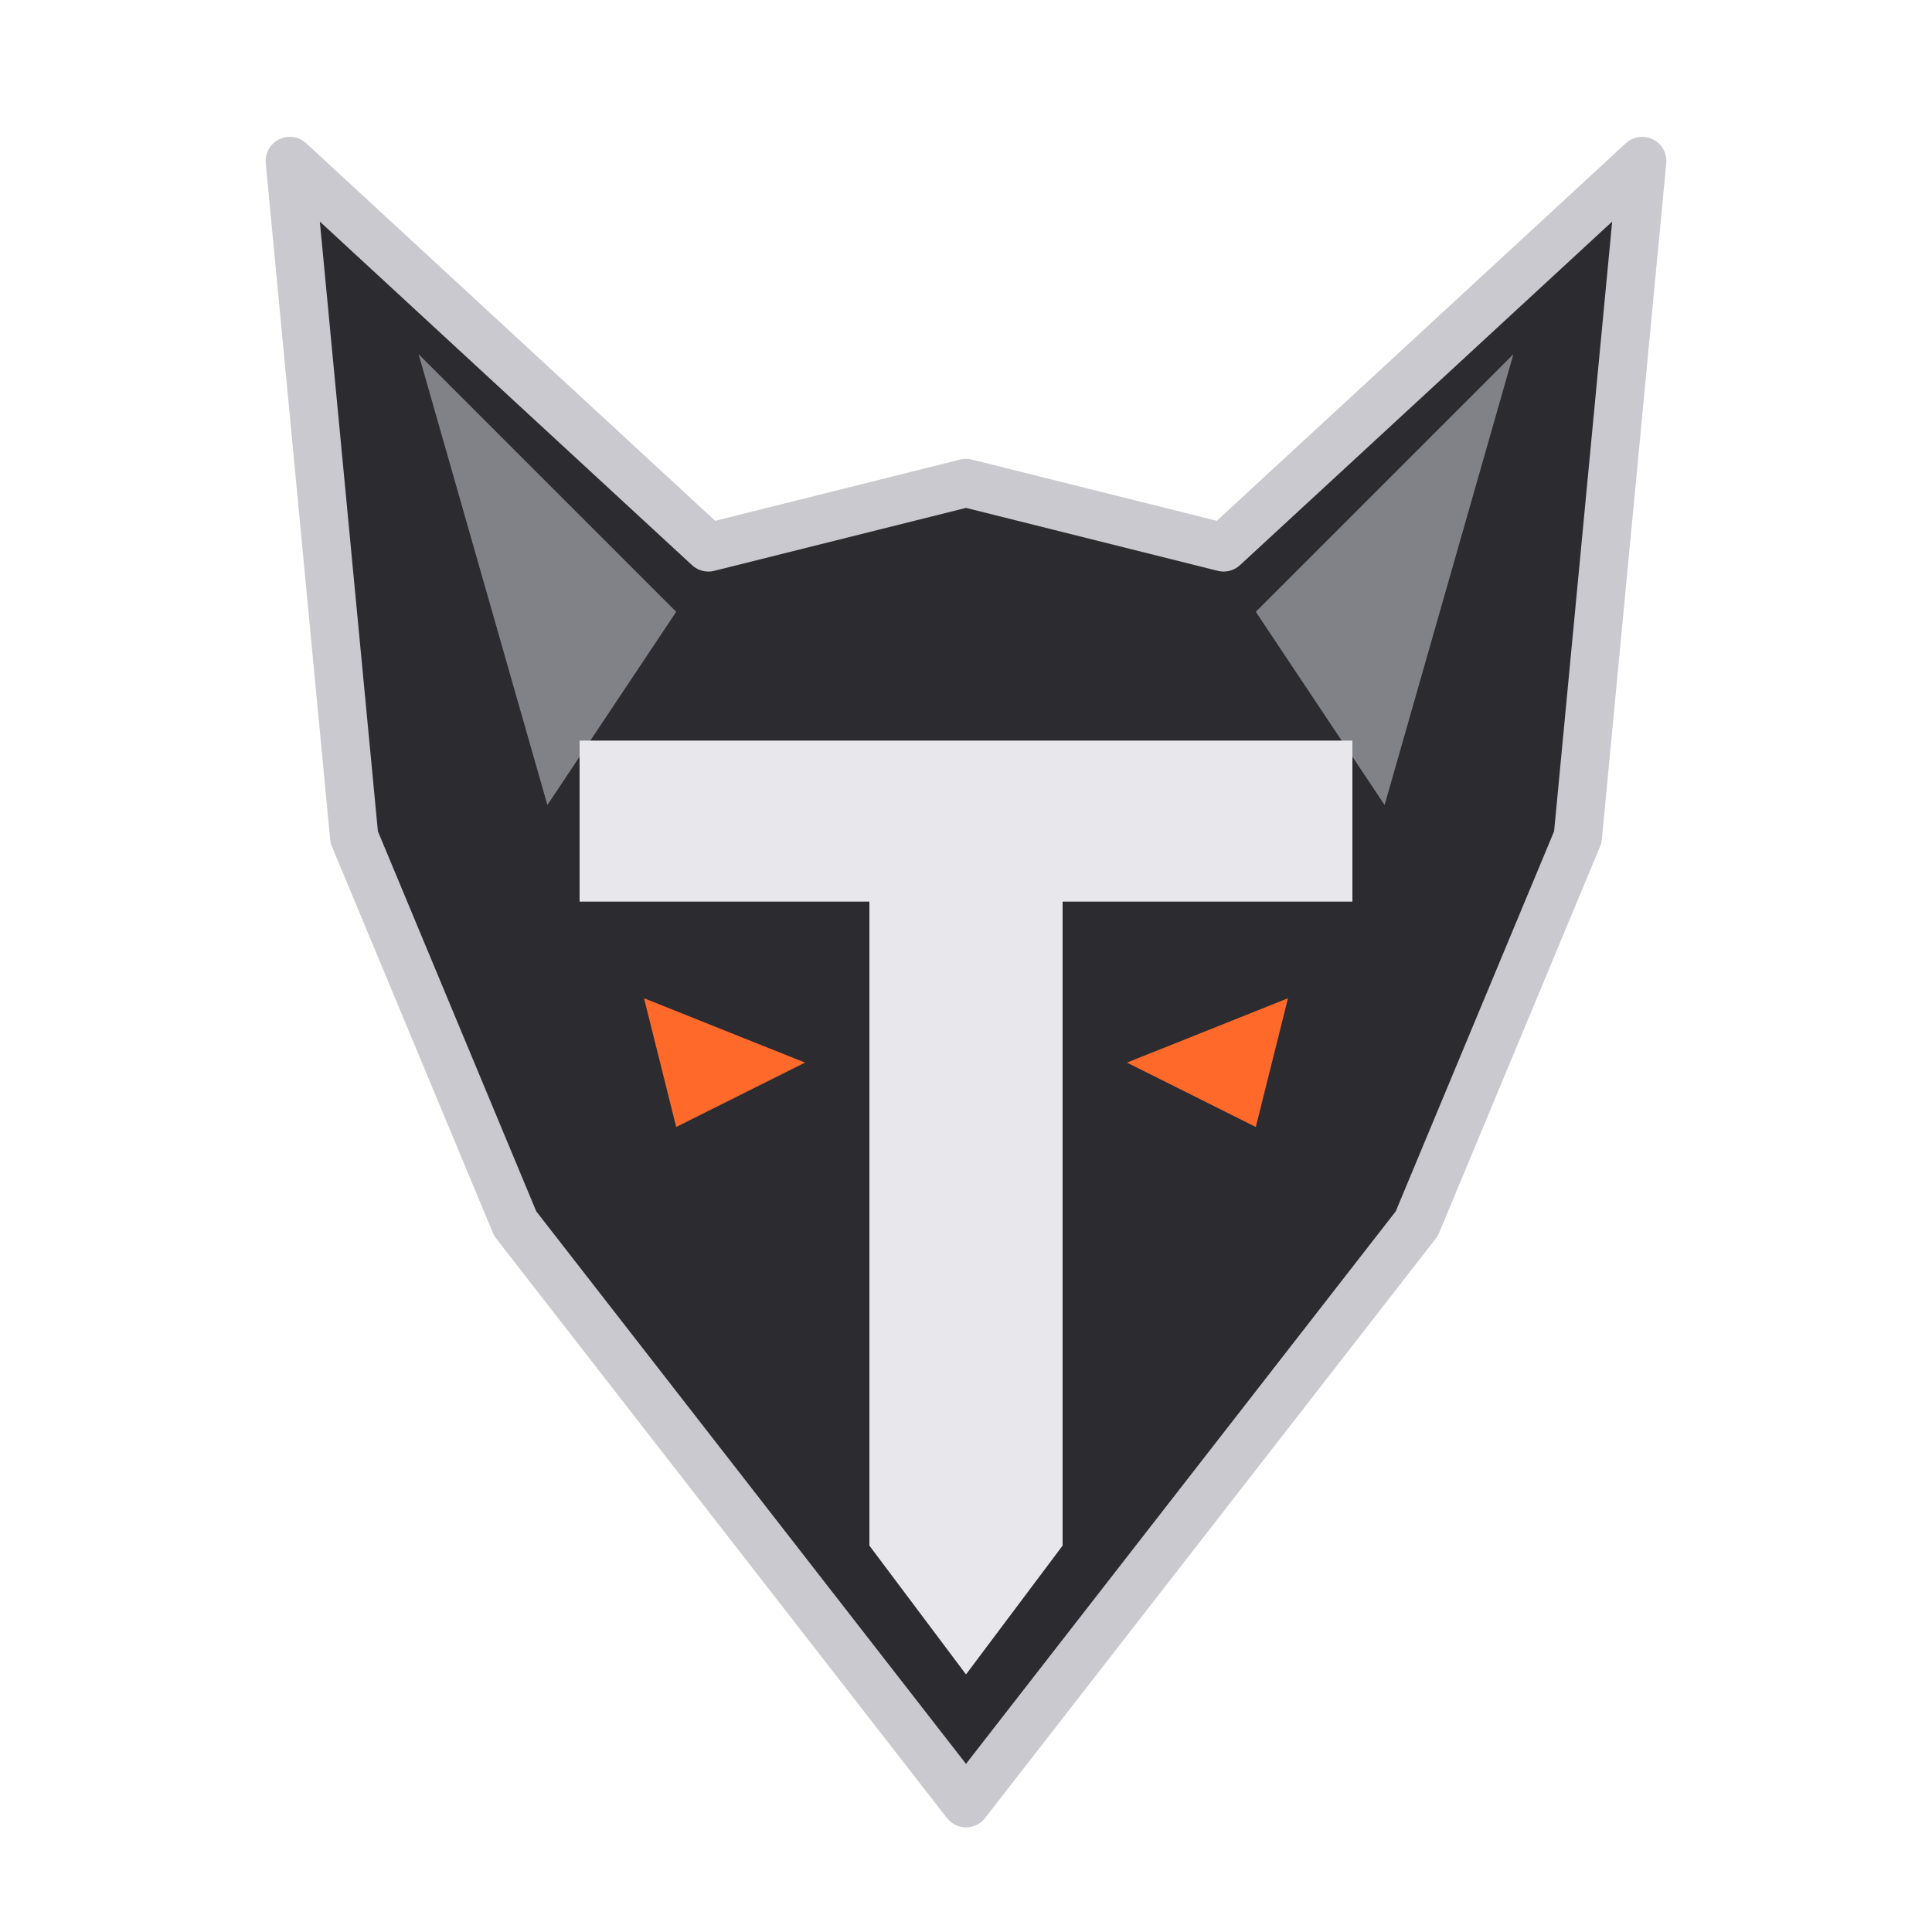
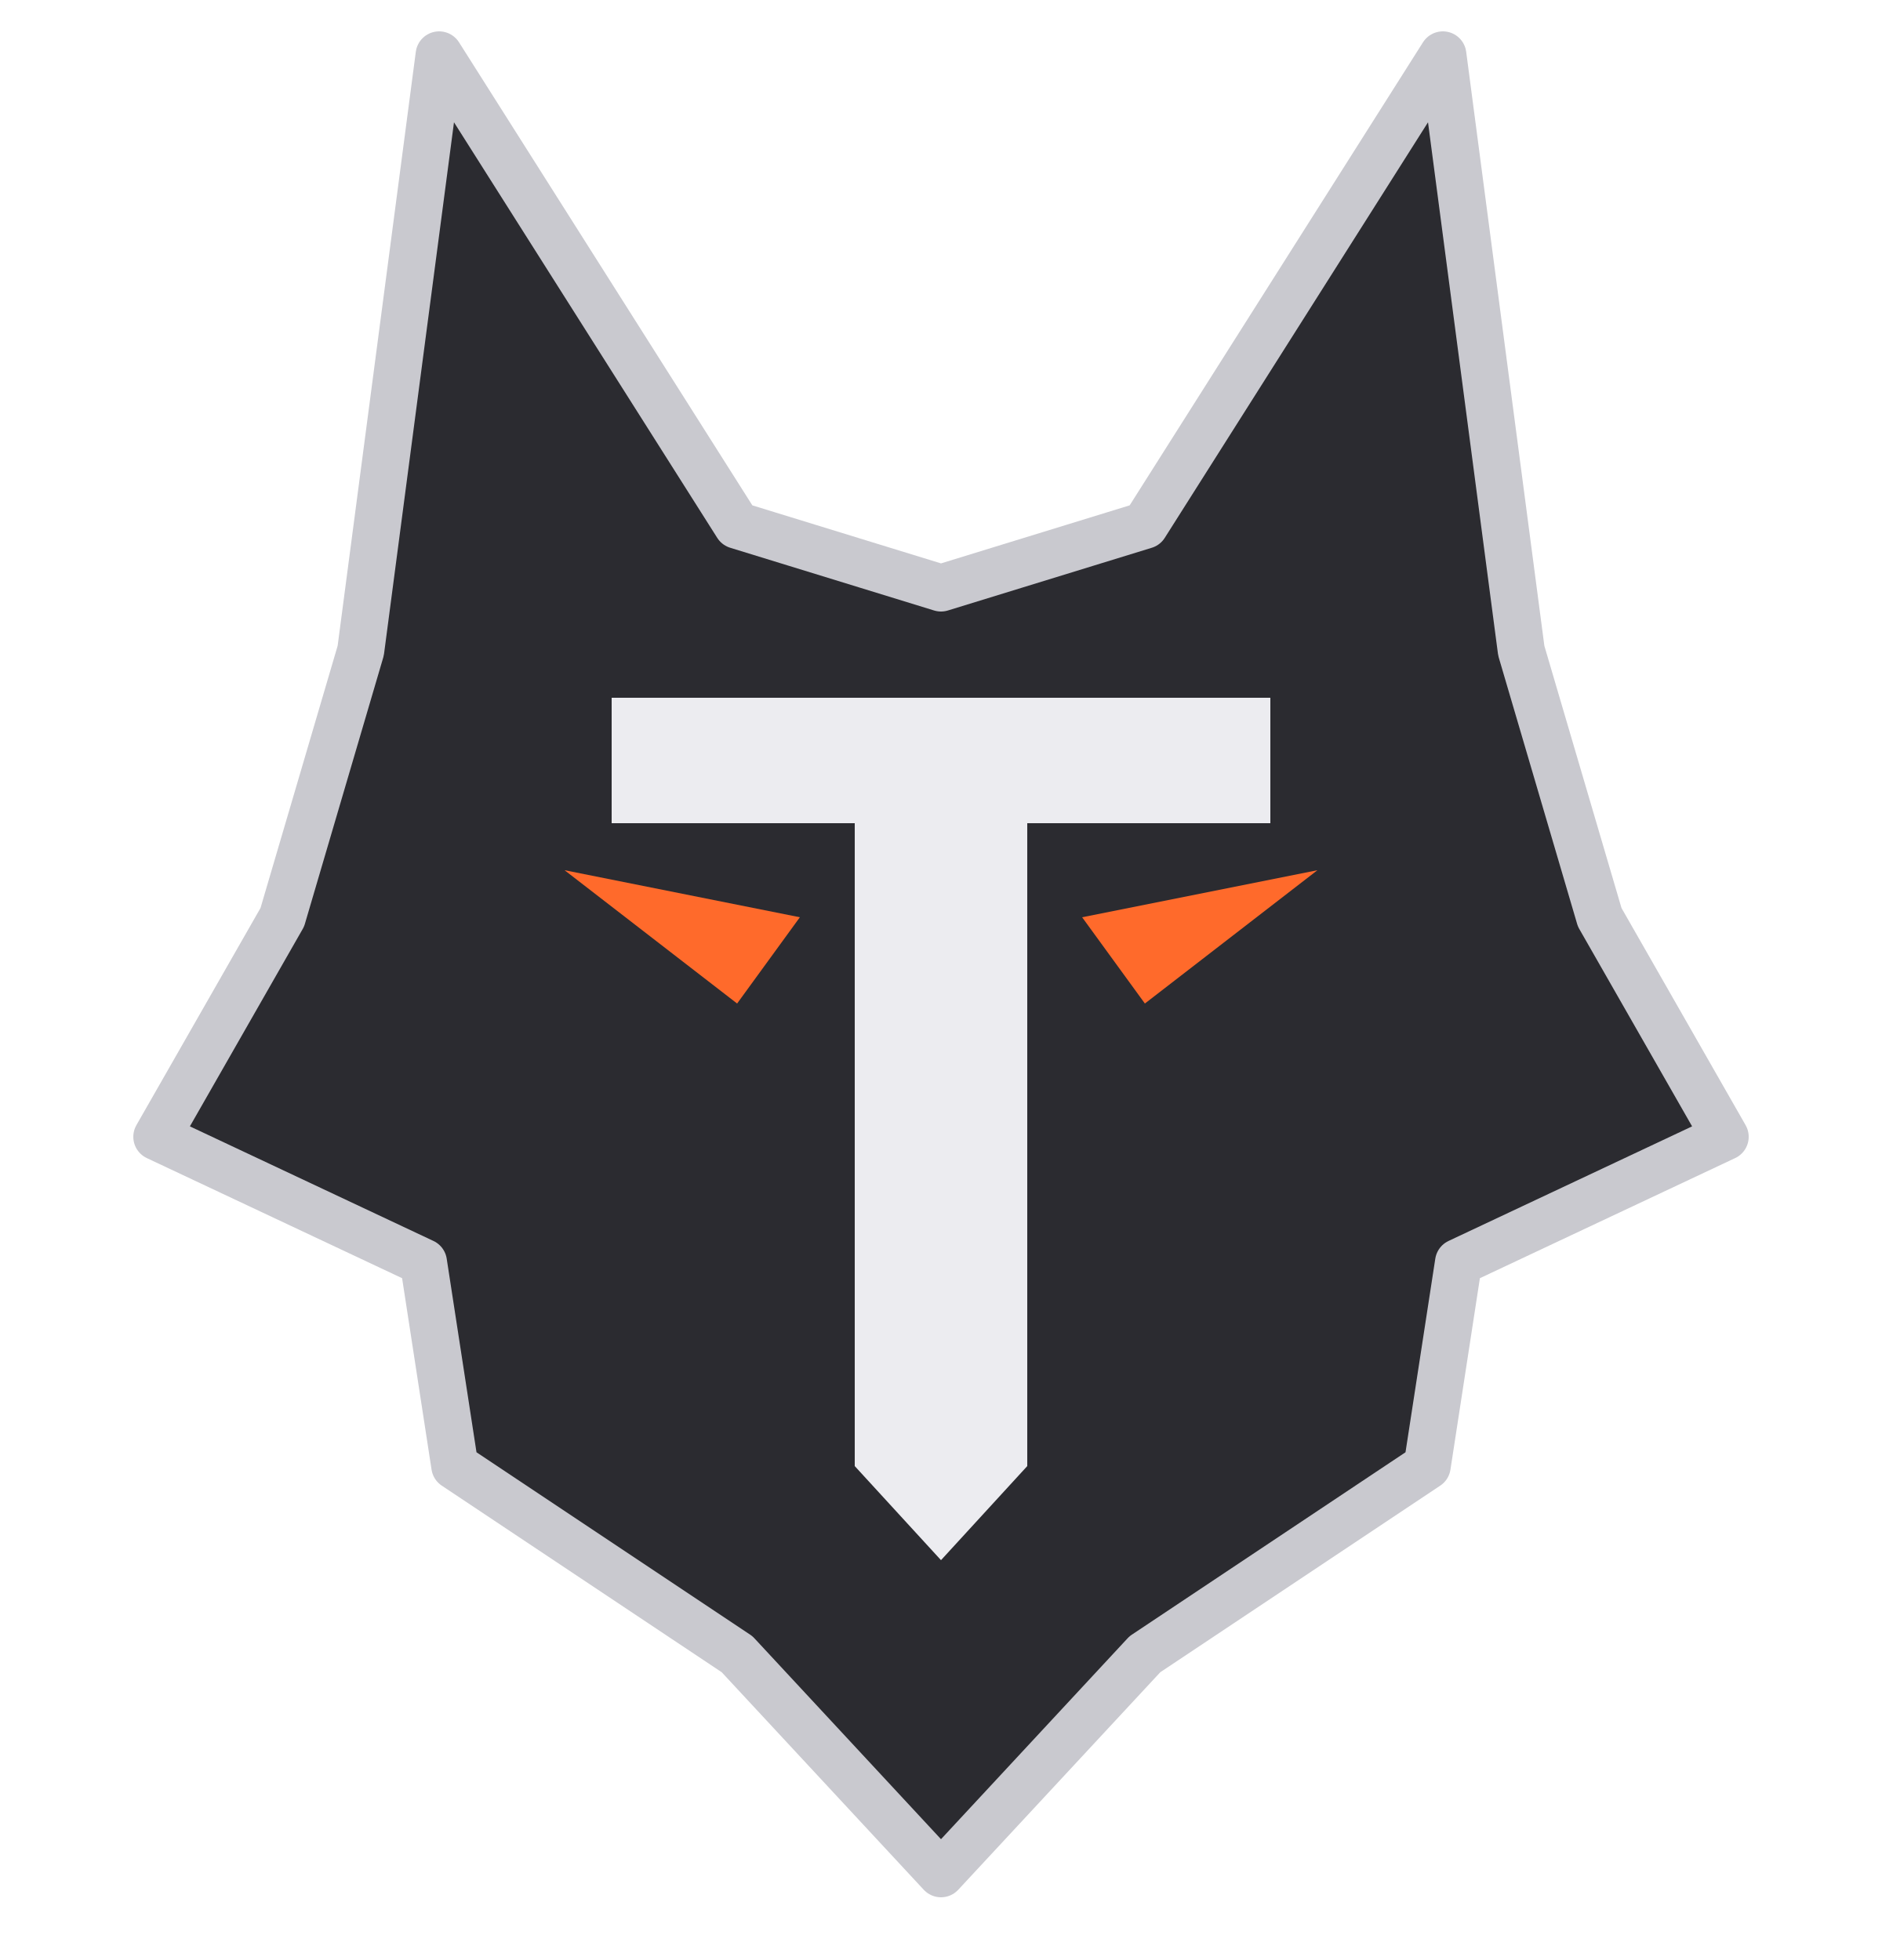
- <svg xmlns="http://www.w3.org/2000/svg" viewBox="0 0 120 120" fill="none">
-   <path d="M18 10 L44 34 L60 30 L76 34 L102 10 L98 52 L88 76 L60 112 L32 76 L22 52 Z" fill="#2b2b30" stroke="#c9c9cf" stroke-width="3" stroke-linejoin="round" />
-   <path d="M26 22 L42 38 L34 50 Z M94 22 L78 38 L86 50 Z" fill="#c9c9cf" opacity=".55" />
-   <path d="M36 46 L84 46 L84 56 L66 56 L66 96 L60 104 L54 96 L54 56 L36 56 Z" fill="#e8e8ec" />
-   <path d="M40 62 L50 66 L42 70 Z M80 62 L70 66 L78 70 Z" fill="#ff6a2b" />
+ <svg xmlns="http://www.w3.org/2000/svg" viewBox="0 0 240 250">
+   <path d="M120 75 L146 67 L184 7 L194 83 L204 117 L220 145 L186 161 L182 187 L146 211 L120 239 L94 211 L58 187 L54 161 L20 145 L36 117 L46 83 L56 7 L94 67 Z" fill="#2b2b30" stroke="#c9c9cf" stroke-width="6" stroke-linejoin="round" />
+   <path d="M78 89 H162 V105 H131 V187 L120 199 L109 187 V105 H78 Z" fill="#ececf0" />
+   <path d="M138 117 L168 111 L146 128 Z M102 117 L72 111 L94 128 Z" fill="#ff6a2b" />
</svg>
